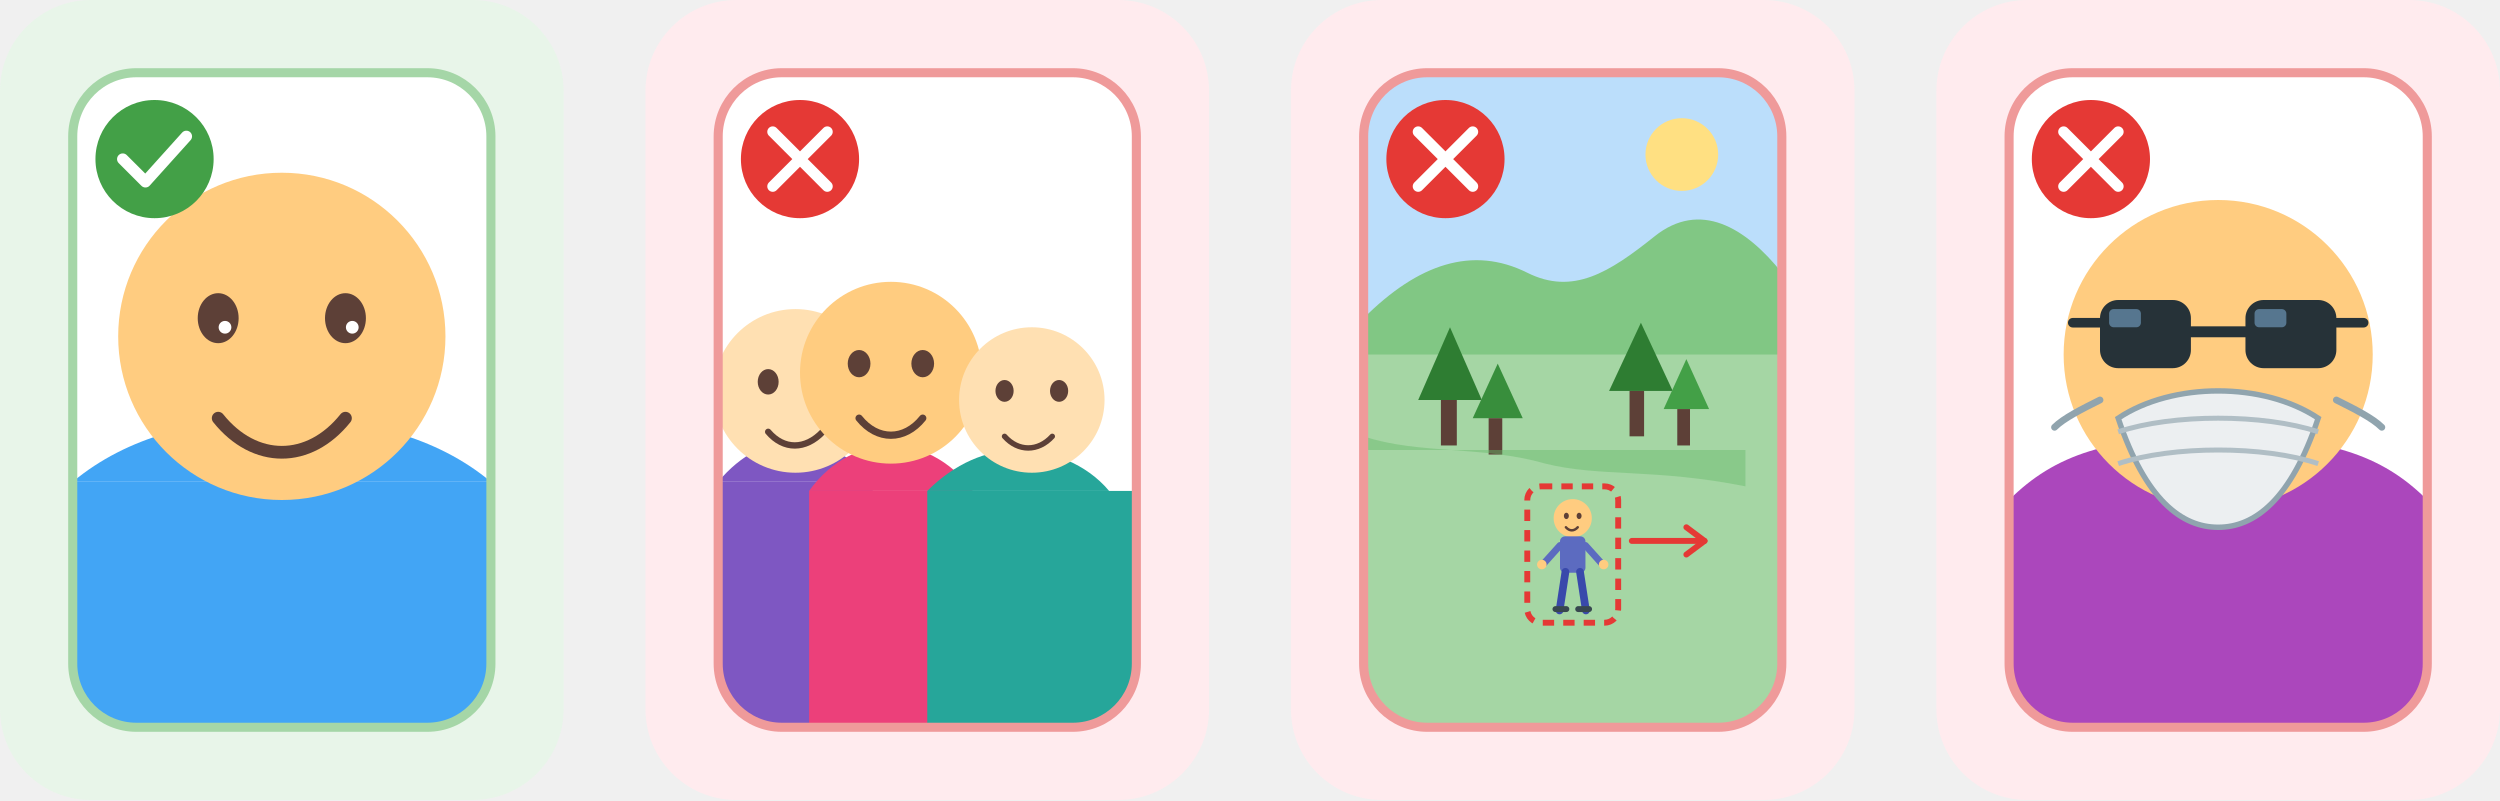
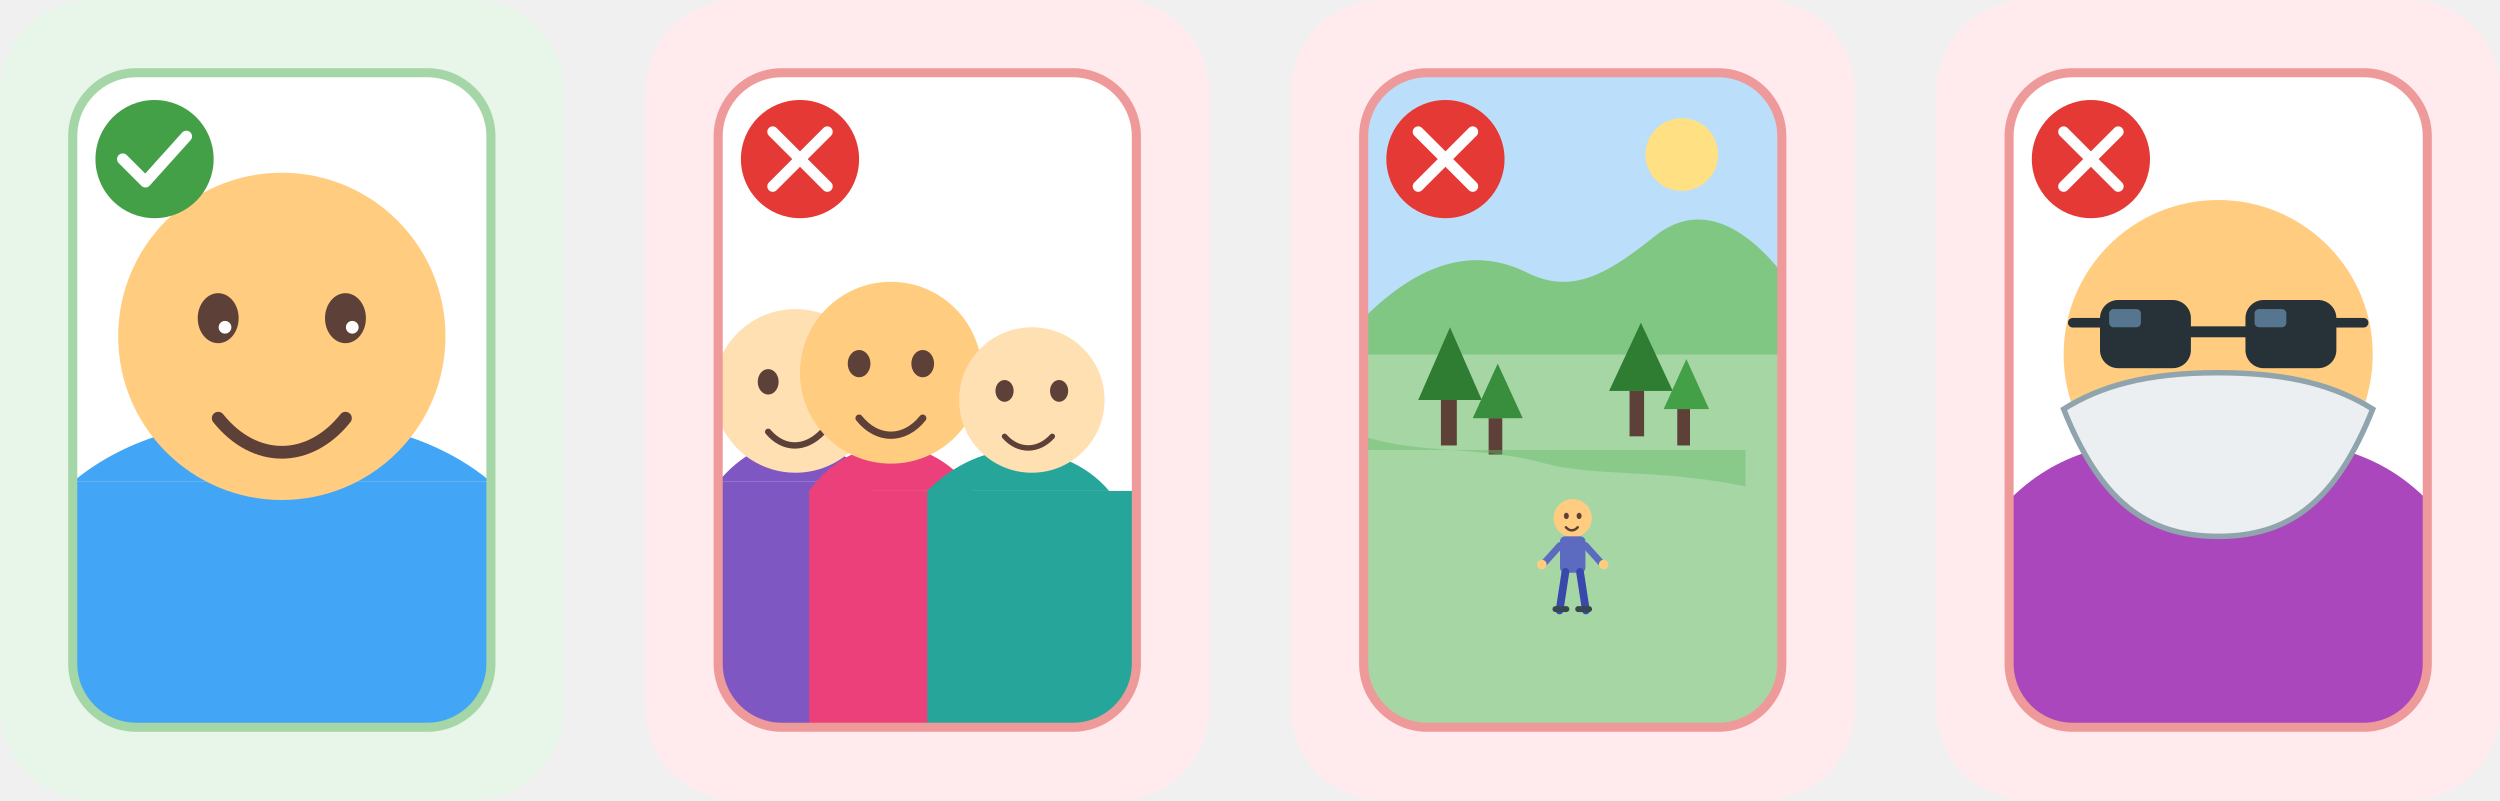
<svg xmlns="http://www.w3.org/2000/svg" viewBox="0 0 550 176" role="img" aria-hidden="true">
  <g transform="translate(0 0)">
    <rect width="124" height="176" rx="20" fill="#E8F5E9" />
    <clipPath id="f1">
      <rect x="16" y="16" width="92" height="144" rx="14" />
    </clipPath>
    <g clip-path="url(#f1)">
      <rect x="16" y="16" width="92" height="144" fill="#FFFFFF" />
      <path d="M16 106h92v54H16z" fill="#42A5F5" />
      <path d="M16 106c12-10 28-14 46-14s34 4 46 14H16z" fill="#42A5F5" />
      <circle cx="62" cy="74" r="36" fill="#FFCC80" />
      <ellipse cx="48" cy="70" rx="4.5" ry="5.5" fill="#5D4037" />
      <ellipse cx="76" cy="70" rx="4.5" ry="5.5" fill="#5D4037" />
      <circle cx="49.5" cy="72" r="1.4" fill="#FFF" />
      <circle cx="77.5" cy="72" r="1.4" fill="#FFF" />
      <path d="M48 92c8 10 20 10 28 0" fill="none" stroke="#5D4037" stroke-width="2.8" stroke-linecap="round" />
    </g>
    <rect x="16" y="16" width="92" height="144" rx="14" fill="none" stroke="#A5D6A7" stroke-width="2" />
    <circle cx="34" cy="35" r="13" fill="#43A047" />
    <path d="M27 35l5 5 9-10" fill="none" stroke="#fff" stroke-width="2.5" stroke-linecap="round" stroke-linejoin="round" />
  </g>
  <g transform="translate(142 0)">
    <rect width="124" height="176" rx="20" fill="#FFEBEE" />
    <clipPath id="f2">
      <rect x="16" y="16" width="92" height="144" rx="14" />
    </clipPath>
    <g clip-path="url(#f2)">
      <rect x="16" y="16" width="92" height="144" fill="#FFFFFF" />
      <path d="M16 106h34v54H16z" fill="#7E57C2" />
      <path d="M16 106c5-6 11-9 17-9s12 3 17 9H16z" fill="#7E57C2" />
      <circle cx="33" cy="86" r="18" fill="#FFE0B2" />
      <ellipse cx="27" cy="84" rx="2.3" ry="2.8" fill="#5D4037" />
      <ellipse cx="39" cy="84" rx="2.3" ry="2.8" fill="#5D4037" />
      <path d="M27 95c3.4 4 8.2 4 12 0" fill="none" stroke="#5D4037" stroke-width="1.4" stroke-linecap="round" />
      <path d="M36 108h36v52H36z" fill="#EC407A" />
      <path d="M36 108c5-7 12-10 18-10s13 3 18 10H36z" fill="#EC407A" />
      <circle cx="54" cy="82" r="20" fill="#FFCC80" />
      <ellipse cx="47" cy="80" rx="2.5" ry="3" fill="#5D4037" />
      <ellipse cx="61" cy="80" rx="2.5" ry="3" fill="#5D4037" />
      <path d="M47 92c4 5 10 5 14 0" fill="none" stroke="#5D4037" stroke-width="1.6" stroke-linecap="round" />
      <path d="M62 108h46v52H62z" fill="#26A69A" />
      <path d="M62 108c6-6 13-9 20-9s15 3 20 9H62z" fill="#26A69A" />
      <circle cx="85" cy="88" r="16" fill="#FFE0B2" />
      <ellipse cx="79" cy="86" rx="2" ry="2.4" fill="#5D4037" />
      <ellipse cx="91" cy="86" rx="2" ry="2.4" fill="#5D4037" />
      <path d="M79 96c3 3.4 7.4 3.4 10.5 0" fill="none" stroke="#5D4037" stroke-width="1.2" stroke-linecap="round" />
    </g>
    <rect x="16" y="16" width="92" height="144" rx="14" fill="none" stroke="#EF9A9A" stroke-width="2" />
    <circle cx="34" cy="35" r="13" fill="#E53935" />
    <path d="M28 29l12 12M40 29l-12 12" stroke="#fff" stroke-width="2.4" stroke-linecap="round" />
  </g>
  <g transform="translate(284 0)">
    <rect width="124" height="176" rx="20" fill="#FFEBEE" />
    <clipPath id="f3">
      <rect x="16" y="16" width="92" height="144" rx="14" />
    </clipPath>
    <g clip-path="url(#f3)">
      <rect x="16" y="66" width="92" height="94" fill="#A5D6A4" />
      <rect x="16" y="16" width="92" height="58" fill="#BBDEFB" />
      <circle cx="86" cy="34" r="8" fill="#FFE082" />
      <path d="M16 70c12-12 24-16 36-10 10 5 18 0 28-8 10-8 20-2 28 8v18H16z" fill="#81C784" />
      <path d="M28 88l7-16 7 16z" fill="#2E7D32" />
      <rect x="33" y="88" width="3.5" height="10" fill="#5D4037" />
      <path d="M40 92l5.5-12 5.5 12z" fill="#388E3C" />
      <rect x="43.5" y="92" width="3" height="8" fill="#5D4037" />
      <path d="M70 86l7-15 7 15z" fill="#2E7D32" />
      <rect x="74.5" y="86" width="3.2" height="10" fill="#5D4037" />
      <path d="M82 90l5-11 5 11z" fill="#43A047" />
      <rect x="85" y="90" width="2.8" height="8" fill="#5D4037" />
      <path d="M16 96c12 4 26 2 40 6 12 3 24 1 44 5v-8H16z" fill="#66BB6A" opacity="0.45" />
      <circle cx="62" cy="114" r="4.2" fill="#FFCC80" />
      <ellipse cx="60.6" cy="113.5" rx="0.55" ry="0.7" fill="#5D4037" />
      <ellipse cx="63.4" cy="113.5" rx="0.55" ry="0.7" fill="#5D4037" />
      <path d="M60.5 116c0.8 0.9 1.8 0.9 2.6 0" fill="none" stroke="#5D4037" stroke-width="0.55" stroke-linecap="round" />
      <rect x="59.2" y="118" width="5.6" height="8" rx="1.1" fill="#5C6BC0" />
      <path d="M59.2 120l-3.6 4" stroke="#5C6BC0" stroke-width="1.5" stroke-linecap="round" />
      <path d="M64.8 120l3.6 4" stroke="#5C6BC0" stroke-width="1.5" stroke-linecap="round" />
      <circle cx="55.2" cy="124.2" r="1.05" fill="#FFCC80" />
      <circle cx="68.8" cy="124.2" r="1.05" fill="#FFCC80" />
      <path d="M60.4 125.8l-1.3 8.5" stroke="#3949AB" stroke-width="1.7" stroke-linecap="round" />
      <path d="M63.6 125.8l1.3 8.5" stroke="#3949AB" stroke-width="1.7" stroke-linecap="round" />
      <path d="M58.2 134h2.4" stroke="#37474F" stroke-width="1.3" stroke-linecap="round" />
      <path d="M63.2 134h2.4" stroke="#37474F" stroke-width="1.3" stroke-linecap="round" />
-       <rect x="52" y="107" width="20" height="30" rx="3" fill="none" stroke="#E53935" stroke-width="1.3" stroke-dasharray="2.5 2" />
-       <path d="M75 119h16" stroke="#E53935" stroke-width="1.3" stroke-linecap="round" />
-       <path d="M87 116l4 3-4 3" fill="none" stroke="#E53935" stroke-width="1.3" stroke-linecap="round" stroke-linejoin="round" />
    </g>
    <rect x="16" y="16" width="92" height="144" rx="14" fill="none" stroke="#EF9A9A" stroke-width="2" />
    <circle cx="34" cy="35" r="13" fill="#E53935" />
    <path d="M28 29l12 12M40 29l-12 12" stroke="#fff" stroke-width="2.4" stroke-linecap="round" />
  </g>
  <g transform="translate(426 0)">
    <rect width="124" height="176" rx="20" fill="#FFEBEE" />
    <clipPath id="f4">
      <rect x="16" y="16" width="92" height="144" rx="14" />
    </clipPath>
    <g clip-path="url(#f4)">
      <rect x="16" y="16" width="92" height="144" fill="#FFFFFF" />
      <path d="M16 110h92v50H16z" fill="#AB47BC" />
      <path d="M16 110c10-10 22-14 46-14s36 4 46 14H16z" fill="#AB47BC" />
      <circle cx="62" cy="78" r="34" fill="#FFCC80" />
      <rect x="36" y="66" width="20" height="15" rx="4" fill="#263238" />
      <rect x="68" y="66" width="20" height="15" rx="4" fill="#263238" />
      <path d="M56 73h12" stroke="#263238" stroke-width="2.4" stroke-linecap="round" />
      <path d="M36 71h-6M88 71h6" stroke="#263238" stroke-width="2.1" stroke-linecap="round" />
      <rect x="38" y="68" width="7" height="4" rx="1" fill="#90CAF9" opacity="0.45" />
      <rect x="70" y="68" width="7" height="4" rx="1" fill="#90CAF9" opacity="0.45" />
-       <path d="M40 92c6 18 14 24 22 24s16-6 22-24c-6-4-14-6-22-6s-16 2-22 6z" fill="#ECEFF1" stroke="#90A4AE" stroke-width="1.2" />
-       <path d="M40 95c6-2 14-3 22-3s16 1 22 3" fill="none" stroke="#B0BEC5" stroke-width="1.1" />
-       <path d="M40 102c6-2 14-3 22-3s16 1 22 3" fill="none" stroke="#B0BEC5" stroke-width="1.1" />
-       <path d="M36 88c-4 2-8 4-10 6" fill="none" stroke="#90A4AE" stroke-width="1.5" stroke-linecap="round" />
-       <path d="M88 88c4 2 8 4 10 6" fill="none" stroke="#90A4AE" stroke-width="1.5" stroke-linecap="round" />
+       <path d="M28 90c8 20 18 28 34 28s26-8 34-28c-8-5-18-8-34-8s-26 3-34 8z" fill="#ECEFF1" stroke="#90A4AE" stroke-width="1.2" />
    </g>
    <rect x="16" y="16" width="92" height="144" rx="14" fill="none" stroke="#EF9A9A" stroke-width="2" />
    <circle cx="34" cy="35" r="13" fill="#E53935" />
    <path d="M28 29l12 12M40 29l-12 12" stroke="#fff" stroke-width="2.4" stroke-linecap="round" />
  </g>
</svg>
